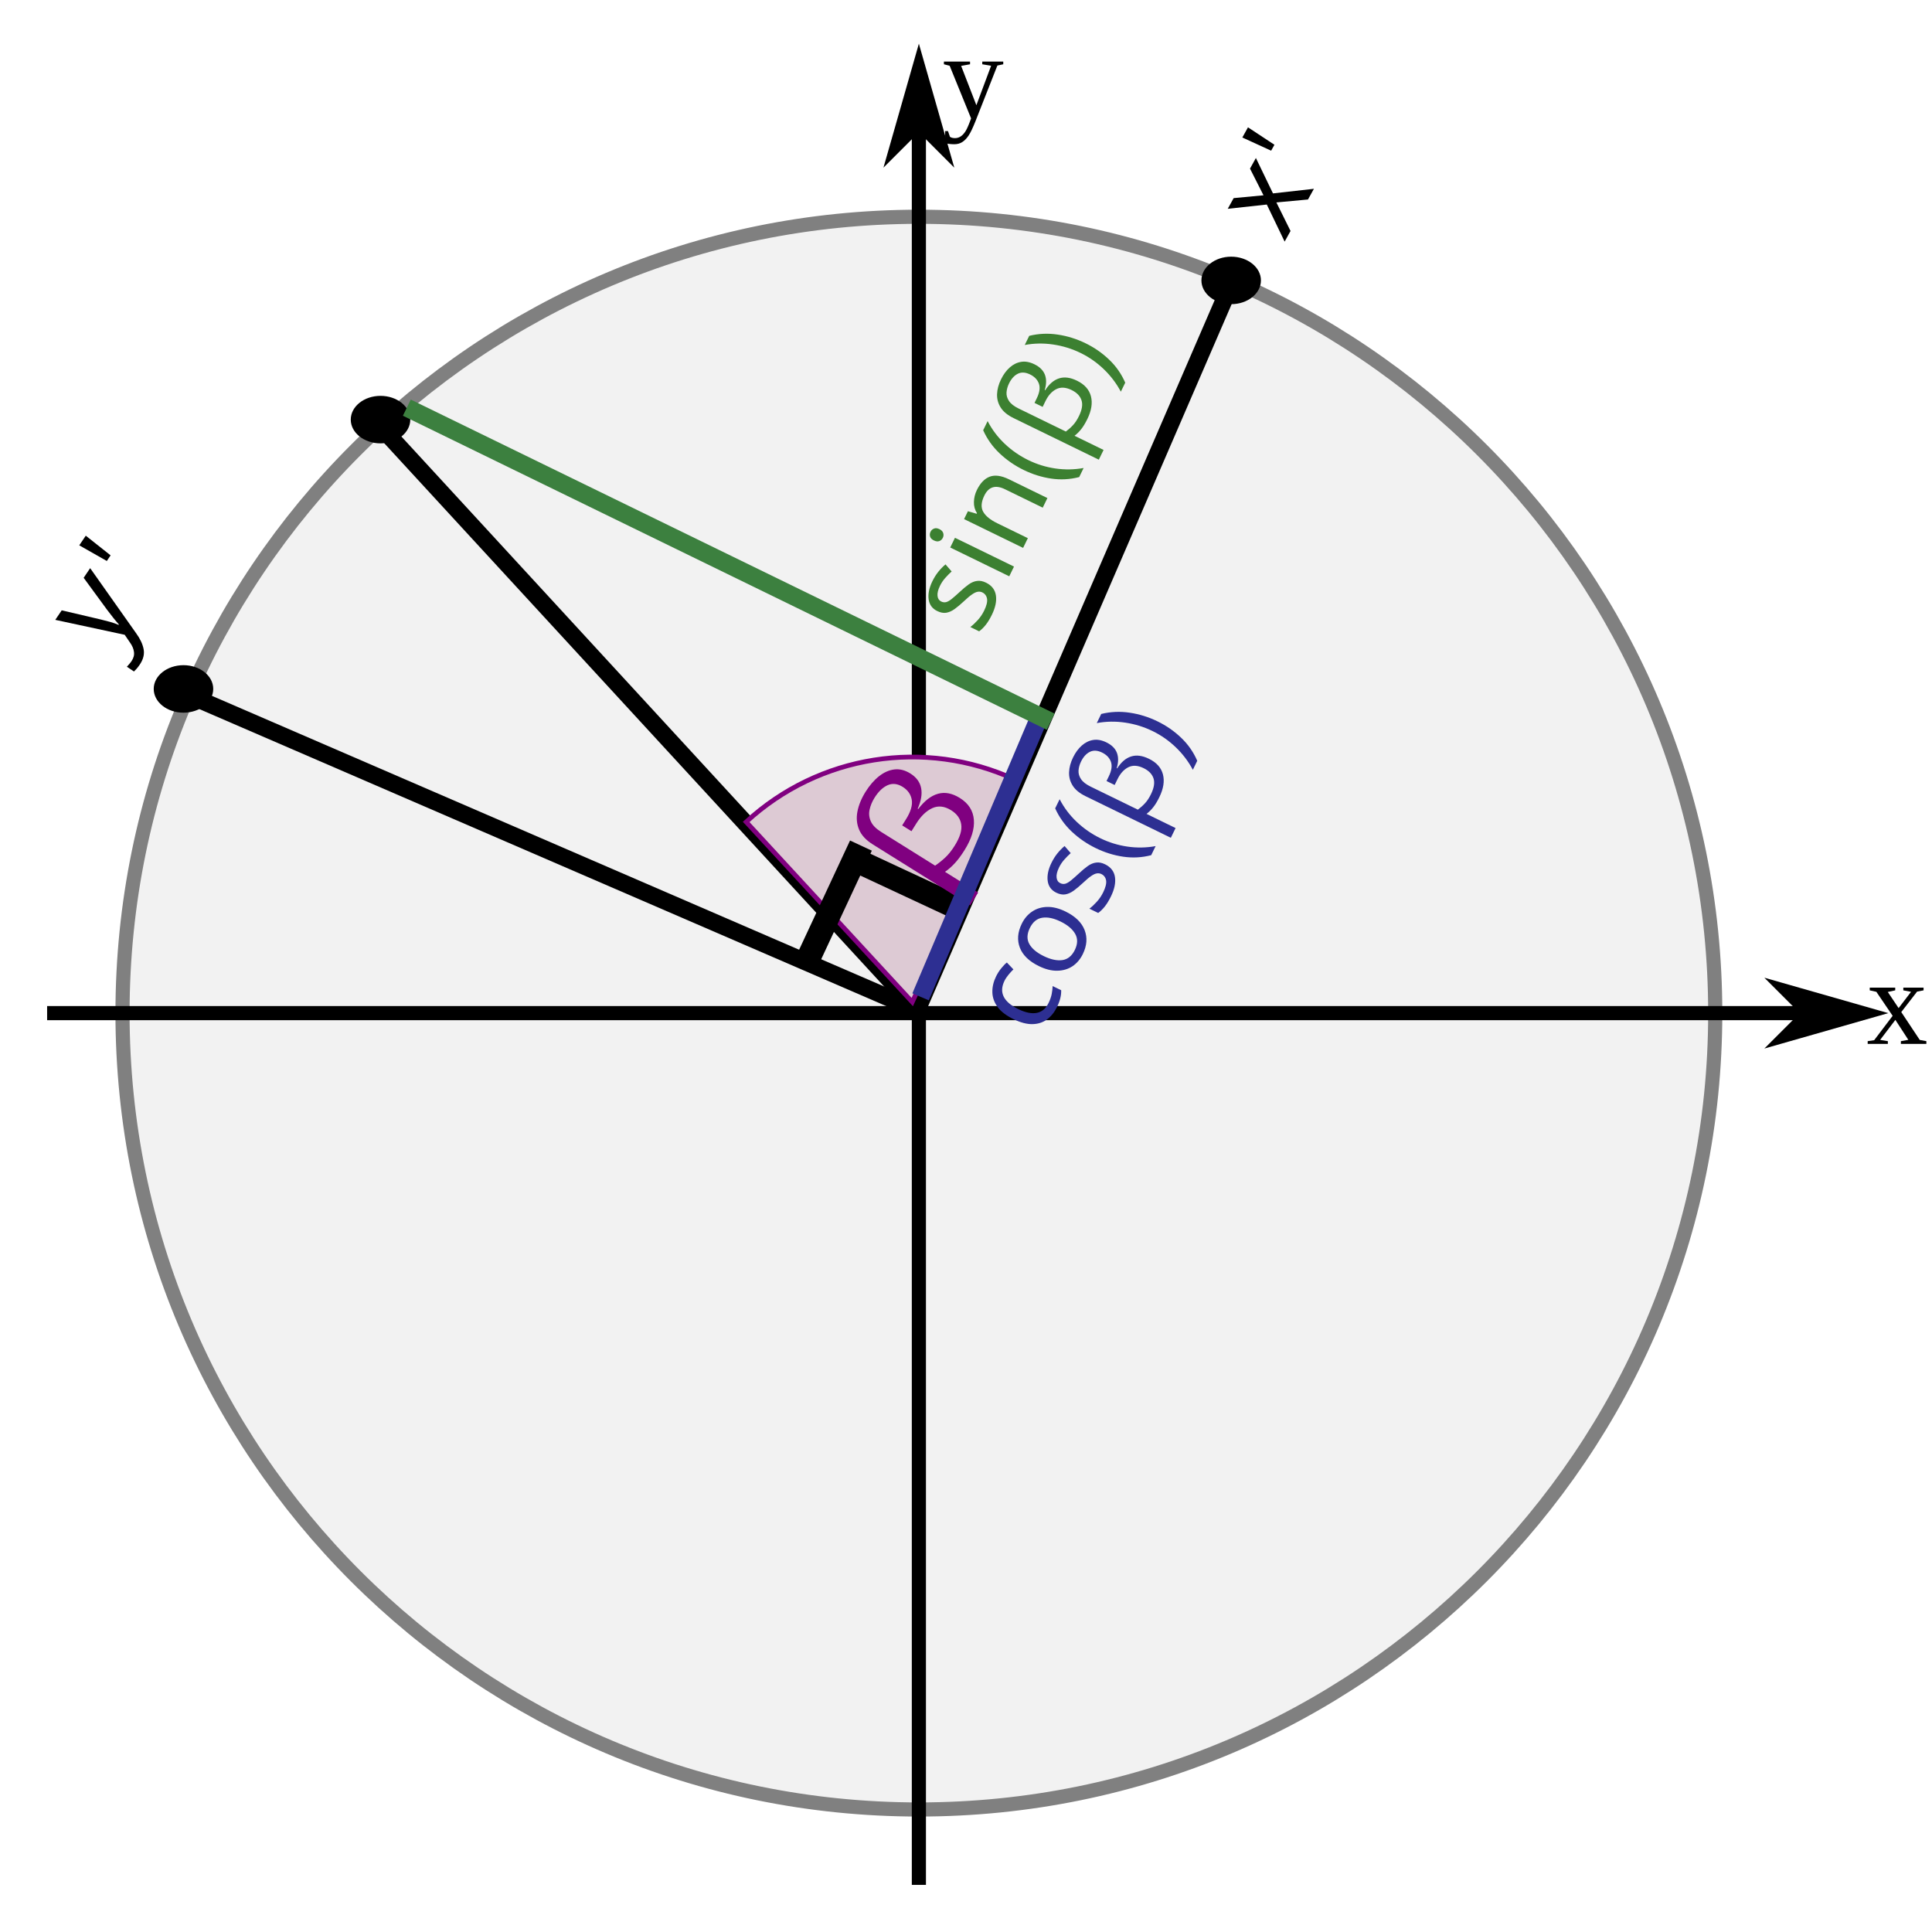
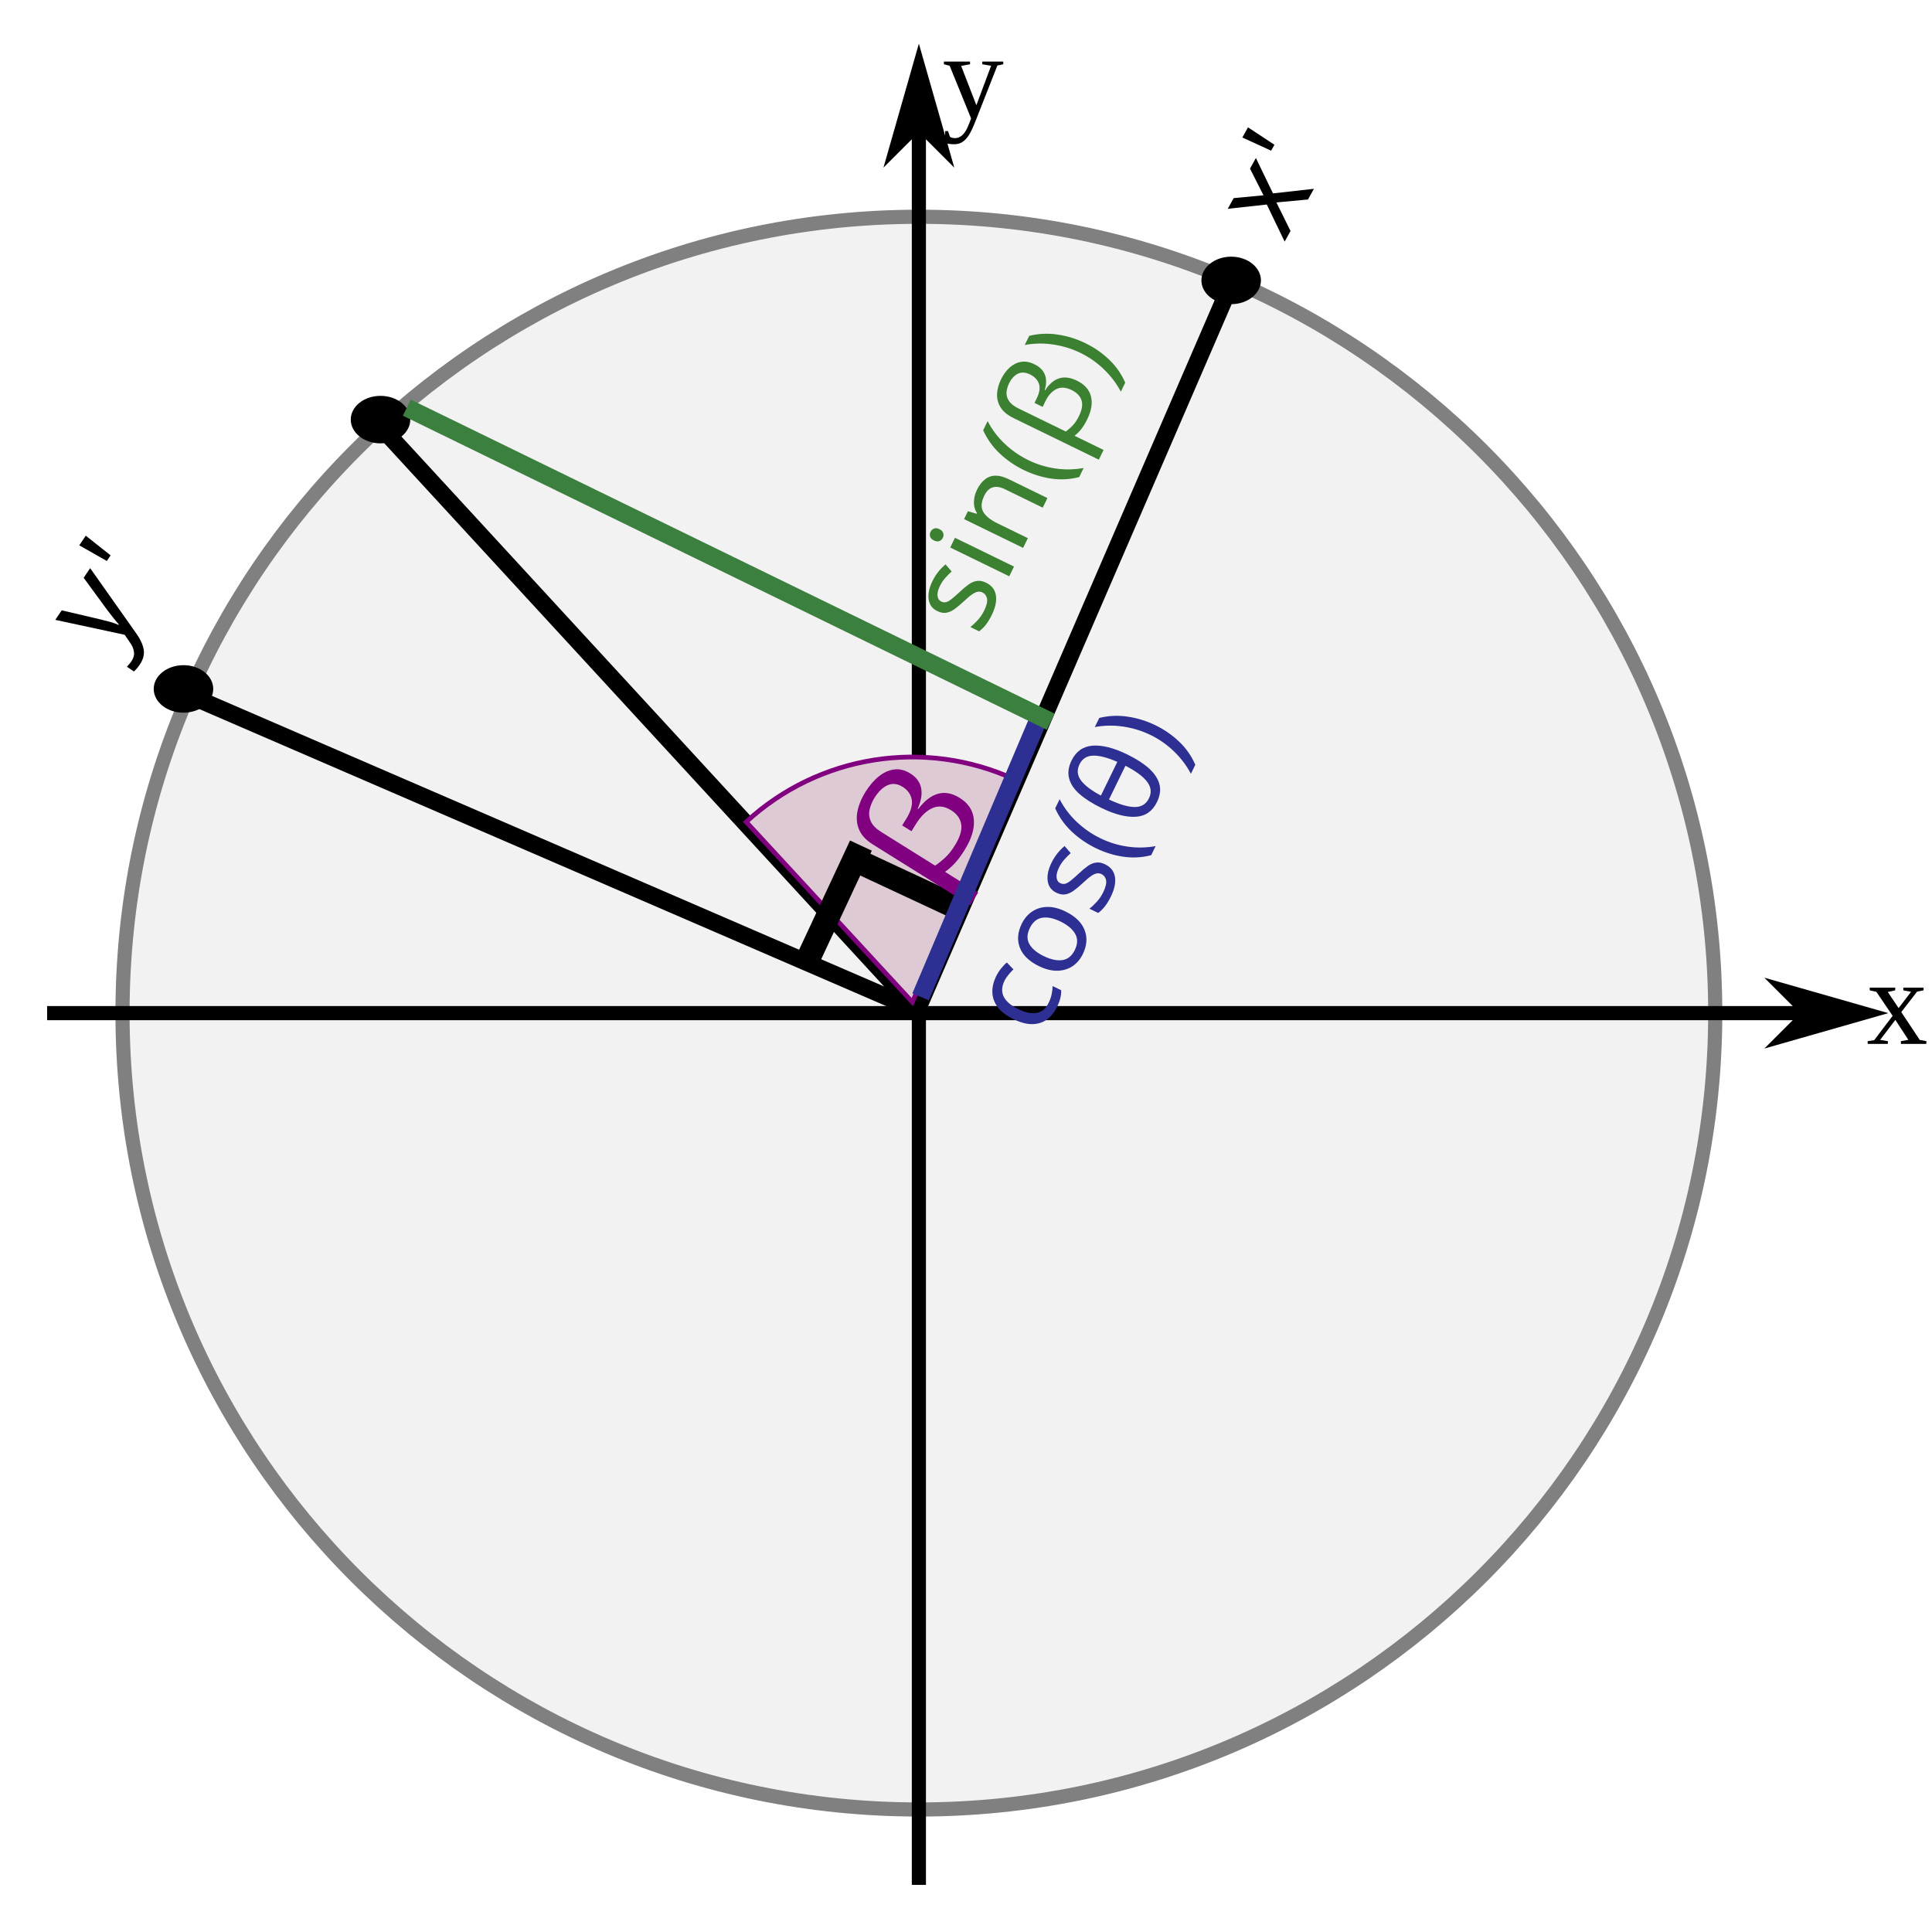
<svg xmlns="http://www.w3.org/2000/svg" width="410" height="410" version="1.1" id="svg12">
  <defs id="defs1">
    <marker id="a" orient="auto" overflow="visible">
      <path stroke="#000" stroke-width=".5" d="M-4,0l-2,2 7,-2 -7,-2 2,2z" id="path1" />
    </marker>
  </defs>
  <g stroke="#000" stroke-width="3" id="g5">
    <circle cx="195" cy="215" r="169" fill="#f2f2f2" stroke="gray" id="circle1" />
    <path marker-end="url(#a)" d="M195,400V15" id="path3" />
    <path marker-end="url(#a)" d="M10,215h385" id="path4" />
    <path d="M 194.577,214.454 260.734,61.442" id="path5" style="stroke-width:3.642" />
    <path d="M 195.06,214.544 42.047,148.386" id="path2" style="stroke-width:3.642" />
    <path d="M 194.927,214.599 82.051,91.925" id="path9" style="stroke-width:3.642" />
  </g>
  <path fill="#ddcad4" stroke="#800080" d="m 158.348,174.425 a 52,52 0 0 1 56.98,-9.015 l -21.729,47.242 z" id="path2-1" />
  <g stroke-linecap="round" stroke-width="5" id="g7" transform="matrix(0.987542,0,0,0.9744945,4.873987,4.004209)" />
  <ellipse cx="261.275" cy="59.51" id="circle7" rx="6.315" ry="5.04" style="stroke-width:1.88" />
  <ellipse cx="80.752" cy="89.047" id="circle7-7" rx="6.315" ry="5.04" style="stroke-width:1.88" />
  <g font-size="26" id="g12">
    <text x="396.119" y="221.53" id="text7">x</text>
    <text x="200" y="25" id="text8">y</text>
    <text x="86.856" y="263.298" fill="#3c8031" id="text4" style="font-style:normal;font-variant:normal;font-weight:normal;font-stretch:normal;font-size:26px;font-family:sans-serif;-inkscape-font-specification:'sans-serif, Normal';font-variant-ligatures:normal;font-variant-caps:normal;font-variant-numeric:normal;font-variant-east-asian:normal;fill:#000000;fill-opacity:1" transform="rotate(-61)">
      <tspan id="tspan9" x="86.856" y="263.298">x'</tspan>
    </text>
  </g>
  <text x="-102.524" y="97.225" fill="#3c8031" id="text11-6" style="font-style:normal;font-variant:normal;font-weight:normal;font-stretch:normal;font-size:26px;font-family:sans-serif;-inkscape-font-specification:'sans-serif, Normal';font-variant-ligatures:normal;font-variant-caps:normal;font-variant-numeric:normal;font-variant-east-asian:normal;fill:#000000;fill-opacity:1" transform="rotate(-56)">
    <tspan id="tspan8" x="-102.524" y="97.225">y'</tspan>
  </text>
  <ellipse cx="38.937" cy="146.201" id="ellipse2" rx="6.315" ry="5.04" style="stroke-width:1.88" />
  <rect style="fill:#000000" id="rect6" width="26.007" height="5.1" x="239.636" y="86.142" transform="rotate(25)" />
  <text x="-53.019" y="288.544" fill="#800080" font-style="italic" id="text10" transform="matrix(0.5687049,-0.9101181,0.7902113,0.4937788,0,0)" style="font-style:normal;font-variant:normal;font-weight:normal;font-stretch:normal;font-size:33.745px;font-family:sans-serif;-inkscape-font-specification:'sans-serif, Normal';font-variant-ligatures:normal;font-variant-caps:normal;font-variant-numeric:normal;font-variant-east-asian:normal;fill:#800080;stroke-width:2.812">
    <tspan id="tspan1" x="-53.019" y="288.544">β</tspan>
  </text>
  <rect style="fill:#000000" id="rect7" width="26.007" height="5.1" x="-111.427" y="238.873" transform="rotate(-65)" />
  <g id="layer2" transform="rotate(-64,194.0012,214.2724)">
    <path stroke="#2d2f92" d="m 197.05,214.301 64.102,-3.359" id="path7" style="stroke-width:3.789;stroke-dasharray:none" />
    <path stroke="#3c803f" d="M 260,59 V 215" id="path6" transform="matrix(0.987542,0,0,0.9744945,4.873987,4.004209)" style="stroke-width:3.862;stroke-dasharray:none" />
    <text x="200" y="241" fill="#2d2f92" id="text12" style="font-style:normal;font-variant:normal;font-weight:normal;font-stretch:normal;font-size:26px;font-family:sans-serif;-inkscape-font-specification:'sans-serif, Normal';font-variant-ligatures:normal;font-variant-caps:normal;font-variant-numeric:normal;font-variant-east-asian:normal;fill:#2d2f92">
-       <tspan id="tspan11">cos(β)</tspan>
+       <tspan id="tspan2">cos(θ)</tspan>
    </text>
    <text x="270.857" y="192.091" fill="#3c8031" id="text11" style="font-style:normal;font-variant:normal;font-weight:normal;font-stretch:normal;font-size:26px;font-family:sans-serif;-inkscape-font-specification:'sans-serif, Normal';font-variant-ligatures:normal;font-variant-caps:normal;font-variant-numeric:normal;font-variant-east-asian:normal;fill:#3c8031">
      <tspan id="tspan12" x="270.857" y="192.091">sin(β)</tspan>
    </text>
  </g>
</svg>
